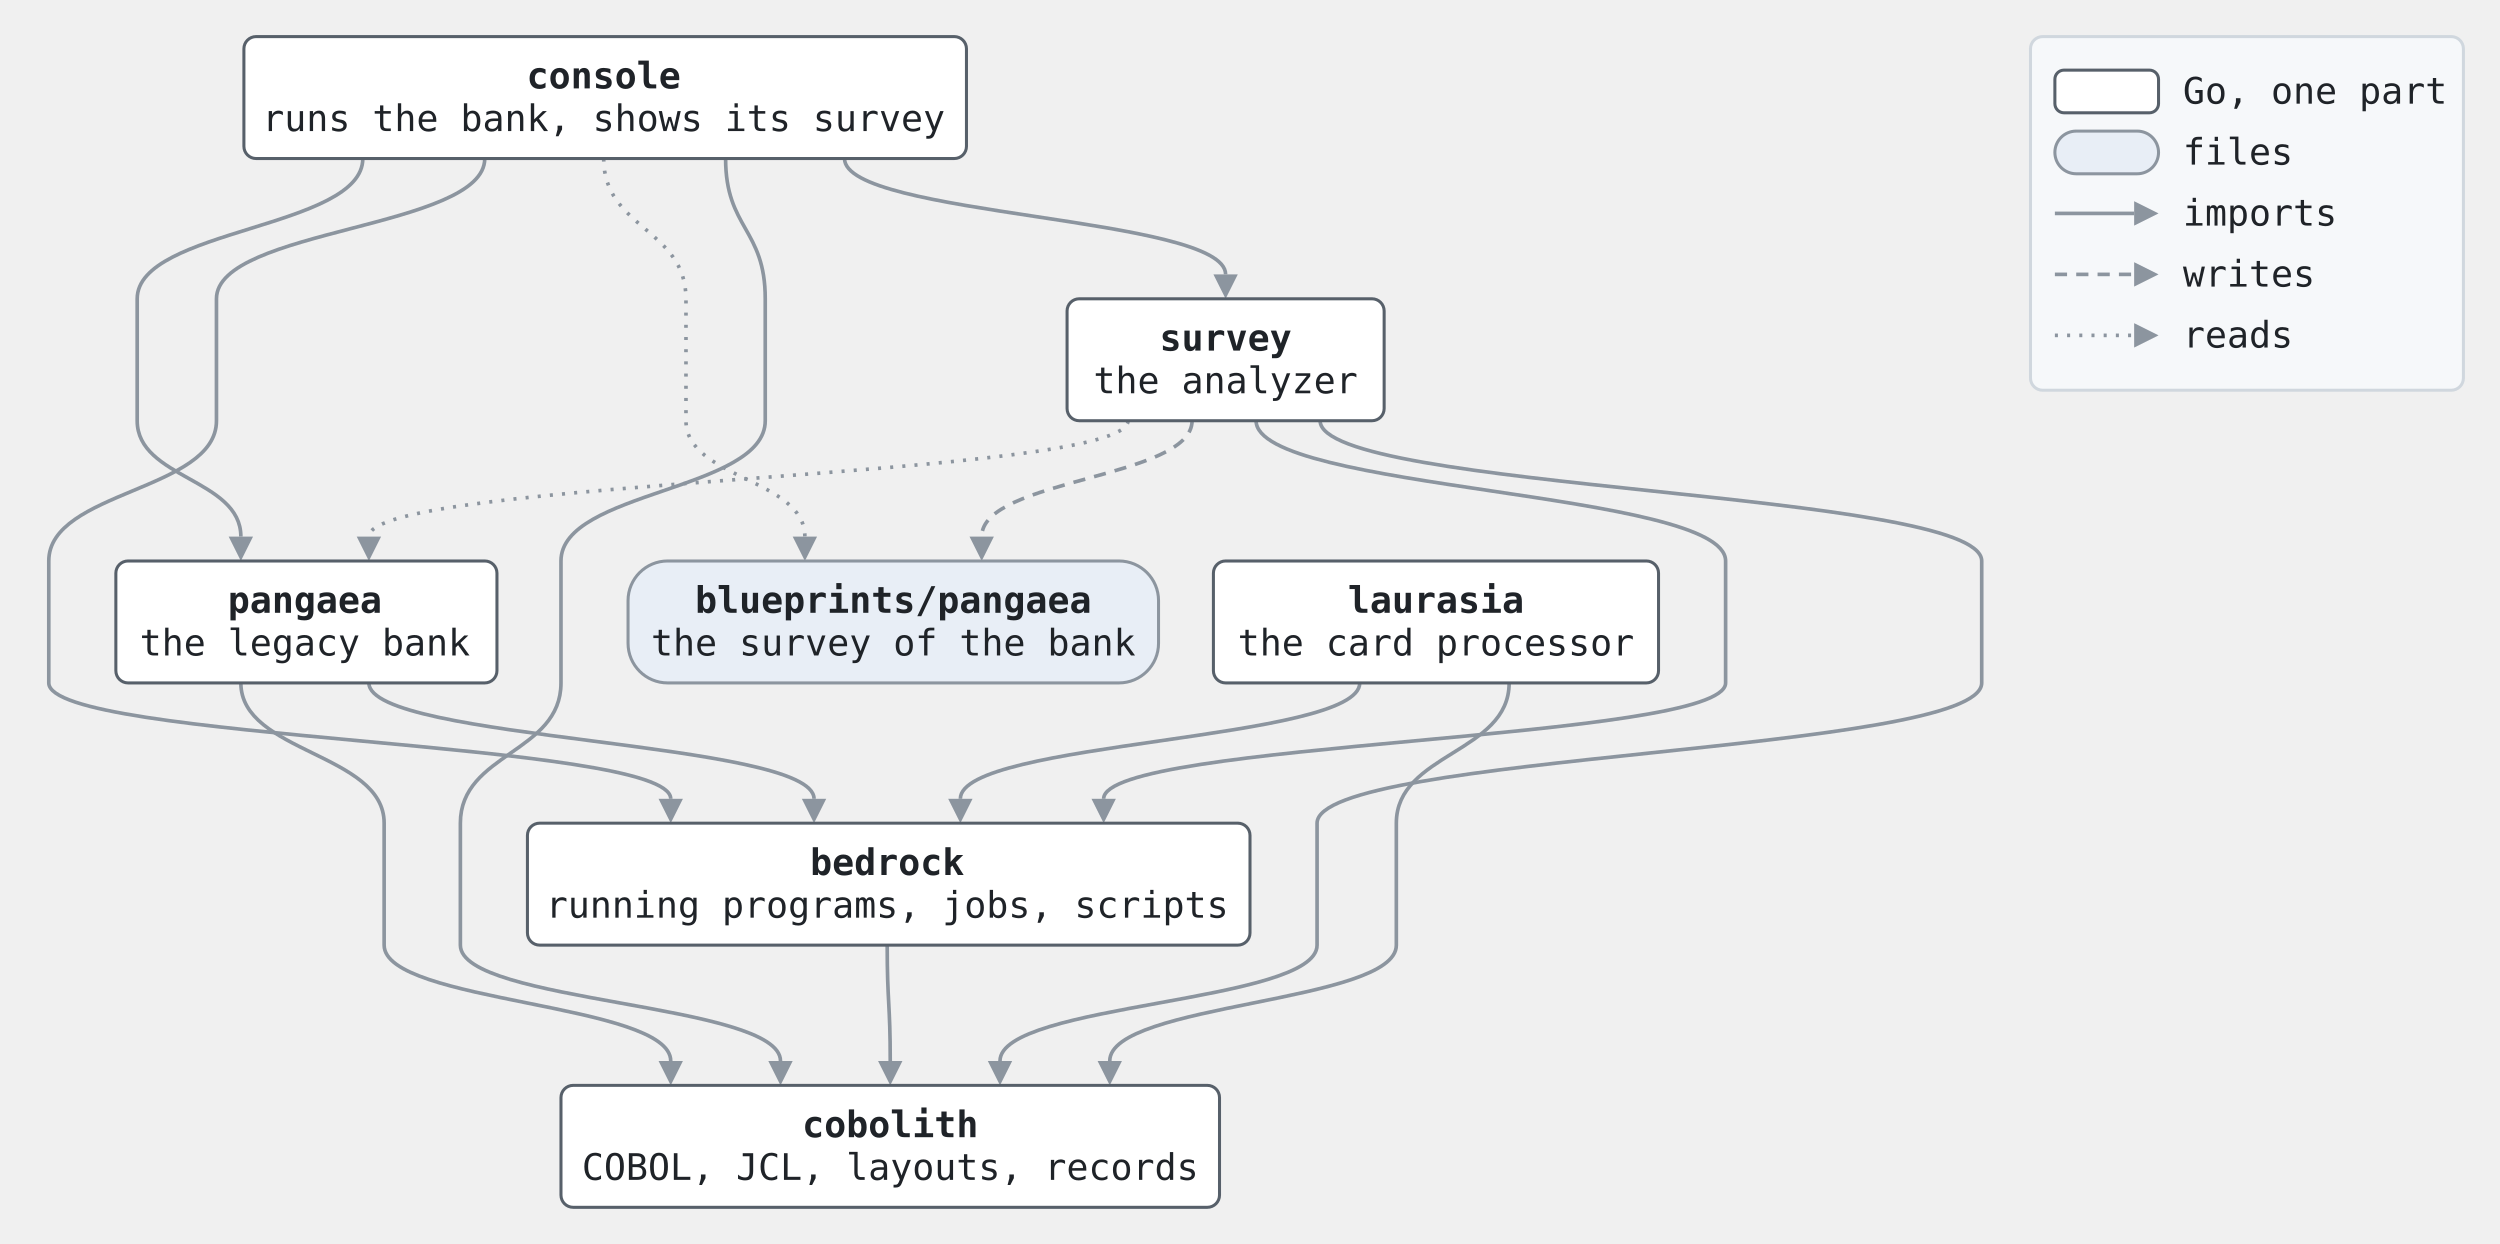
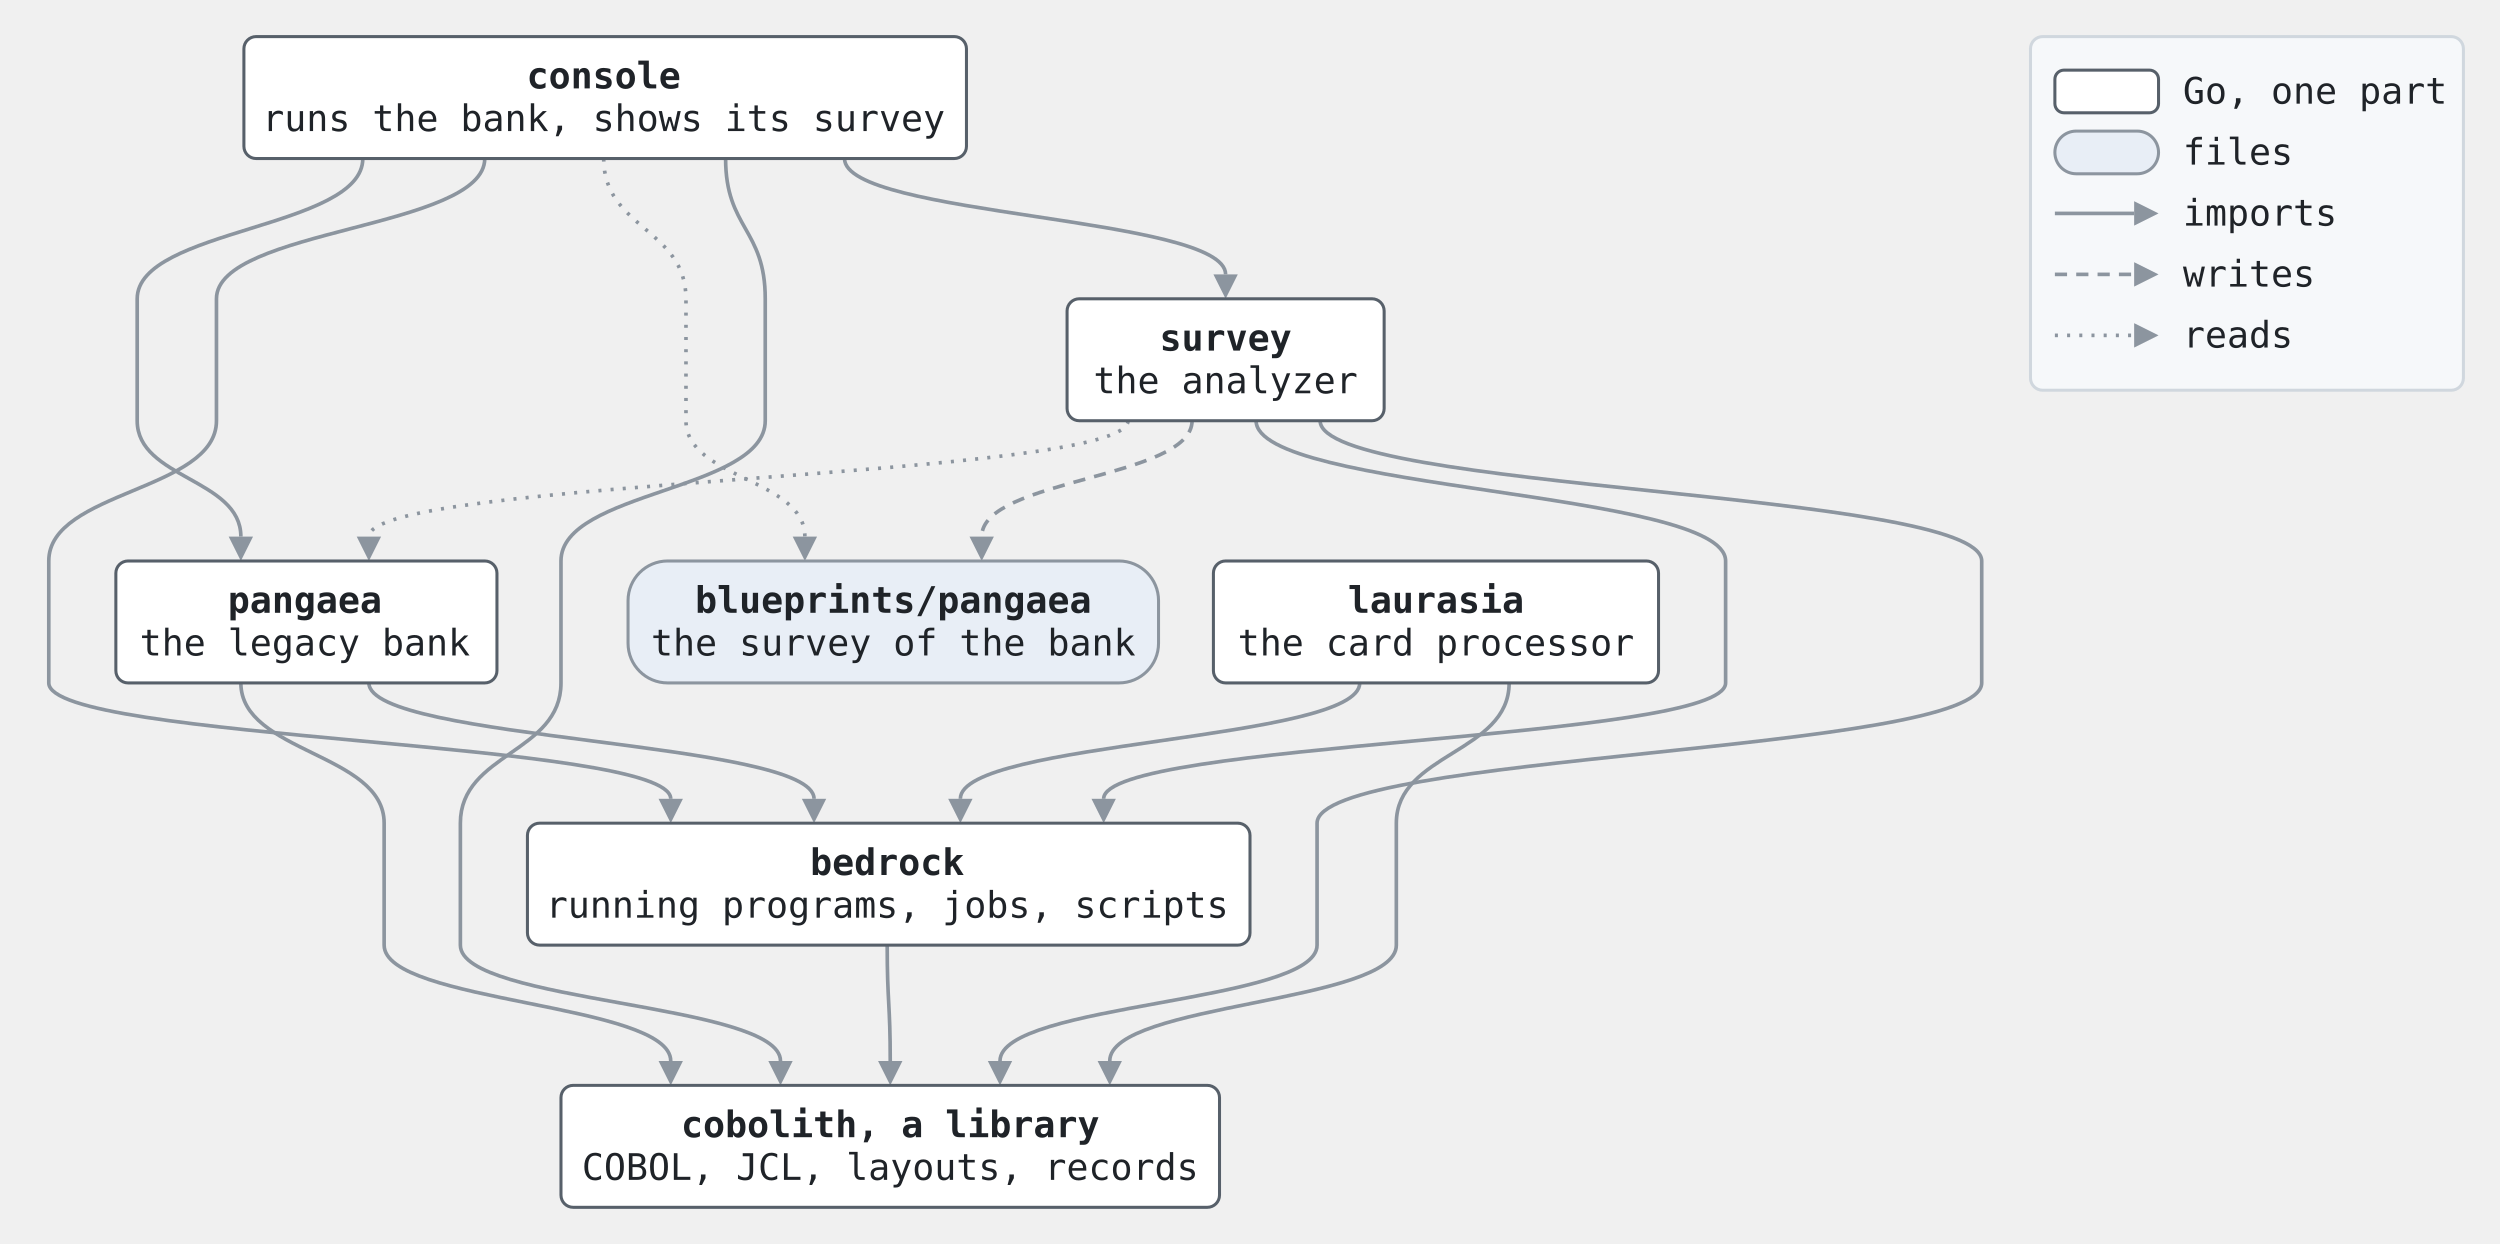
<svg xmlns="http://www.w3.org/2000/svg" width="820" height="408" viewBox="0 0 820 408" font-family="ui-monospace, SFMono-Regular, Menlo, Consolas, monospace" font-size="12">
  <style>
.box { fill: #ffffff; stroke: #57606a; stroke-width: 1 }
.box.emphasis { stroke-width: 2.5 }
.box.data { fill: #e8eef6; stroke: #8c959f }
.box.external { fill: #fbecd0; stroke: #a16207; stroke-width: 2 }
.box.dashed { stroke-dasharray: 4 3 }
.label { fill: #1f2328 }
.label.first { font-weight: 600 }
.edge { fill: none; stroke: #8c959f; stroke-width: 1.2 }
.edge.dashed { stroke-dasharray: 4 3 }
.edge.dotted { stroke-dasharray: 1 3 }
.head { fill: #8c959f }
.legend { fill: #f6f8fa; stroke: #d0d7de }
.edge-label { fill: #57606a; font-size: 11px; paint-order: stroke; stroke: #ffffff; stroke-width: 4px; stroke-linejoin: round }
.box.highlight { stroke: #c2410c; stroke-width: 2.5 }
.edge.highlight { stroke: #c2410c; stroke-width: 2 }
.head.highlight { fill: #c2410c }
@media (prefers-color-scheme: dark) {
  .box { fill: #161b22; stroke: #8b949e }
  .box.data { fill: #1f2a3a; stroke: #6e7681 }
  .box.external { fill: #3a2c12; stroke: #d6a64a }
  .label { fill: #e6edf3 }
  .edge { stroke: #6e7681 }
  .head { fill: #6e7681 }
  .legend { fill: #0d1117; stroke: #30363d }
  .edge-label { fill: #9da5ae; stroke: #0d1117 }
  .box.highlight, .edge.highlight { stroke: #fb923c }
  .head.highlight { fill: #fb923c }
}
</style>
  <defs>
    <marker id="arrow" viewBox="0 0 8 8" refX="0" refY="4" markerUnits="userSpaceOnUse" markerWidth="8" markerHeight="8" orient="auto-start-reverse">
      <path class="head" d="M0,0 L8,4 L0,8 z" />
    </marker>
    <marker id="arrow-highlight" viewBox="0 0 8 8" refX="0" refY="4" markerUnits="userSpaceOnUse" markerWidth="8" markerHeight="8" orient="auto-start-reverse">
      <path class="head highlight" d="M0,0 L8,4 L0,8 z" />
    </marker>
  </defs>
  <path class="edge" d="M277,52 C277,71 402,71 402,90" marker-end="url(#arrow)" />
  <path class="edge" d="M119,52 C119,75 45,75 45,98 L45,138 C45,157 79,157 79,176" marker-end="url(#arrow)" />
  <path class="edge" d="M159,52 C159,75 71,75 71,98 L71,138 C71,161 16,161 16,184 L16,224 C16,243 220,243 220,262" marker-end="url(#arrow)" />
  <path class="edge dotted" d="M198,52 C198,75 225,75 225,98 L225,138 C225,157 264,157 264,176" marker-end="url(#arrow)" />
  <path class="edge" d="M412,138 C412,161 566,161 566,184 L566,224 C566,243 362,243 362,262" marker-end="url(#arrow)" />
  <path class="edge dotted" d="M370,138 C370,157 121,157 121,176" marker-end="url(#arrow)" />
  <path class="edge dashed" d="M391,138 C391,157 322,157 322,176" marker-end="url(#arrow)" />
  <path class="edge" d="M121,224 C121,243 267,243 267,262" marker-end="url(#arrow)" />
  <path class="edge" d="M446,224 C446,243 315,243 315,262" marker-end="url(#arrow)" />
  <path class="edge" d="M291,310 C291,329 292,329 292,348" marker-end="url(#arrow)" />
  <path class="edge" d="M238,52 C238,75 251,75 251,98 L251,138 C251,161 184,161 184,184 L184,224 C184,247 151,247 151,270 L151,310 C151,329 256,329 256,348" marker-end="url(#arrow)" />
  <path class="edge" d="M433,138 C433,161 650,161 650,184 L650,224 C650,247 432,247 432,270 L432,310 C432,329 328,329 328,348" marker-end="url(#arrow)" />
  <path class="edge" d="M79,224 C79,247 126,247 126,270 L126,310 C126,329 220,329 220,348" marker-end="url(#arrow)" />
  <path class="edge" d="M495,224 C495,247 458,247 458,270 L458,310 C458,329 364,329 364,348" marker-end="url(#arrow)" />
  <g>
    <rect class="box" x="80" y="12" width="237" height="40" rx="4" />
    <text class="label first" x="198" y="29" text-anchor="middle">console</text>
    <text class="label" x="198" y="43" text-anchor="middle">runs the bank, shows its survey</text>
  </g>
  <g>
    <rect class="box" x="350" y="98" width="104" height="40" rx="4" />
    <text class="label first" x="402" y="115" text-anchor="middle">survey</text>
    <text class="label" x="402" y="129" text-anchor="middle">the analyzer</text>
  </g>
  <g>
    <rect class="box" x="38" y="184" width="125" height="40" rx="4" />
    <text class="label first" x="100" y="201" text-anchor="middle">pangaea</text>
    <text class="label" x="100" y="215" text-anchor="middle">the legacy bank</text>
  </g>
  <g>
    <rect class="box" x="398" y="184" width="146" height="40" rx="4" />
    <text class="label first" x="471" y="201" text-anchor="middle">laurasia</text>
    <text class="label" x="471" y="215" text-anchor="middle">the card processor</text>
  </g>
  <g>
    <rect class="box data" x="206" y="184" width="174" height="40" rx="13" />
    <text class="label first" x="293" y="201" text-anchor="middle">blueprints/pangaea</text>
    <text class="label" x="293" y="215" text-anchor="middle">the survey of the bank</text>
  </g>
  <g>
    <rect class="box" x="173" y="270" width="237" height="40" rx="4" />
    <text class="label first" x="291" y="287" text-anchor="middle">bedrock</text>
    <text class="label" x="291" y="301" text-anchor="middle">running programs, jobs, scripts</text>
  </g>
  <g>
    <rect class="box" x="184" y="356" width="216" height="40" rx="4" />
-     <text class="label first" x="292" y="373" text-anchor="middle">cobolith</text>
+     <text class="label first" x="292" y="373" text-anchor="middle">cobolith, a library</text>
    <text class="label" x="292" y="387" text-anchor="middle">COBOL, JCL, layouts, records</text>
  </g>
  <g class="legend-keys">
    <rect class="legend" x="666" y="12" width="142" height="116" rx="4" />
    <rect class="box" x="674" y="23" width="34" height="14" rx="3" />
    <text class="label" x="716" y="34">Go, one part</text>
    <rect class="box data" x="674" y="43" width="34" height="14" rx="7" />
    <text class="label" x="716" y="54">files</text>
    <path class="edge" d="M674,70 L700,70" marker-end="url(#arrow)" />
    <text class="label" x="716" y="74">imports</text>
    <path class="edge dashed" d="M674,90 L700,90" marker-end="url(#arrow)" />
    <text class="label" x="716" y="94">writes</text>
    <path class="edge dotted" d="M674,110 L700,110" marker-end="url(#arrow)" />
    <text class="label" x="716" y="114">reads</text>
  </g>
</svg>
